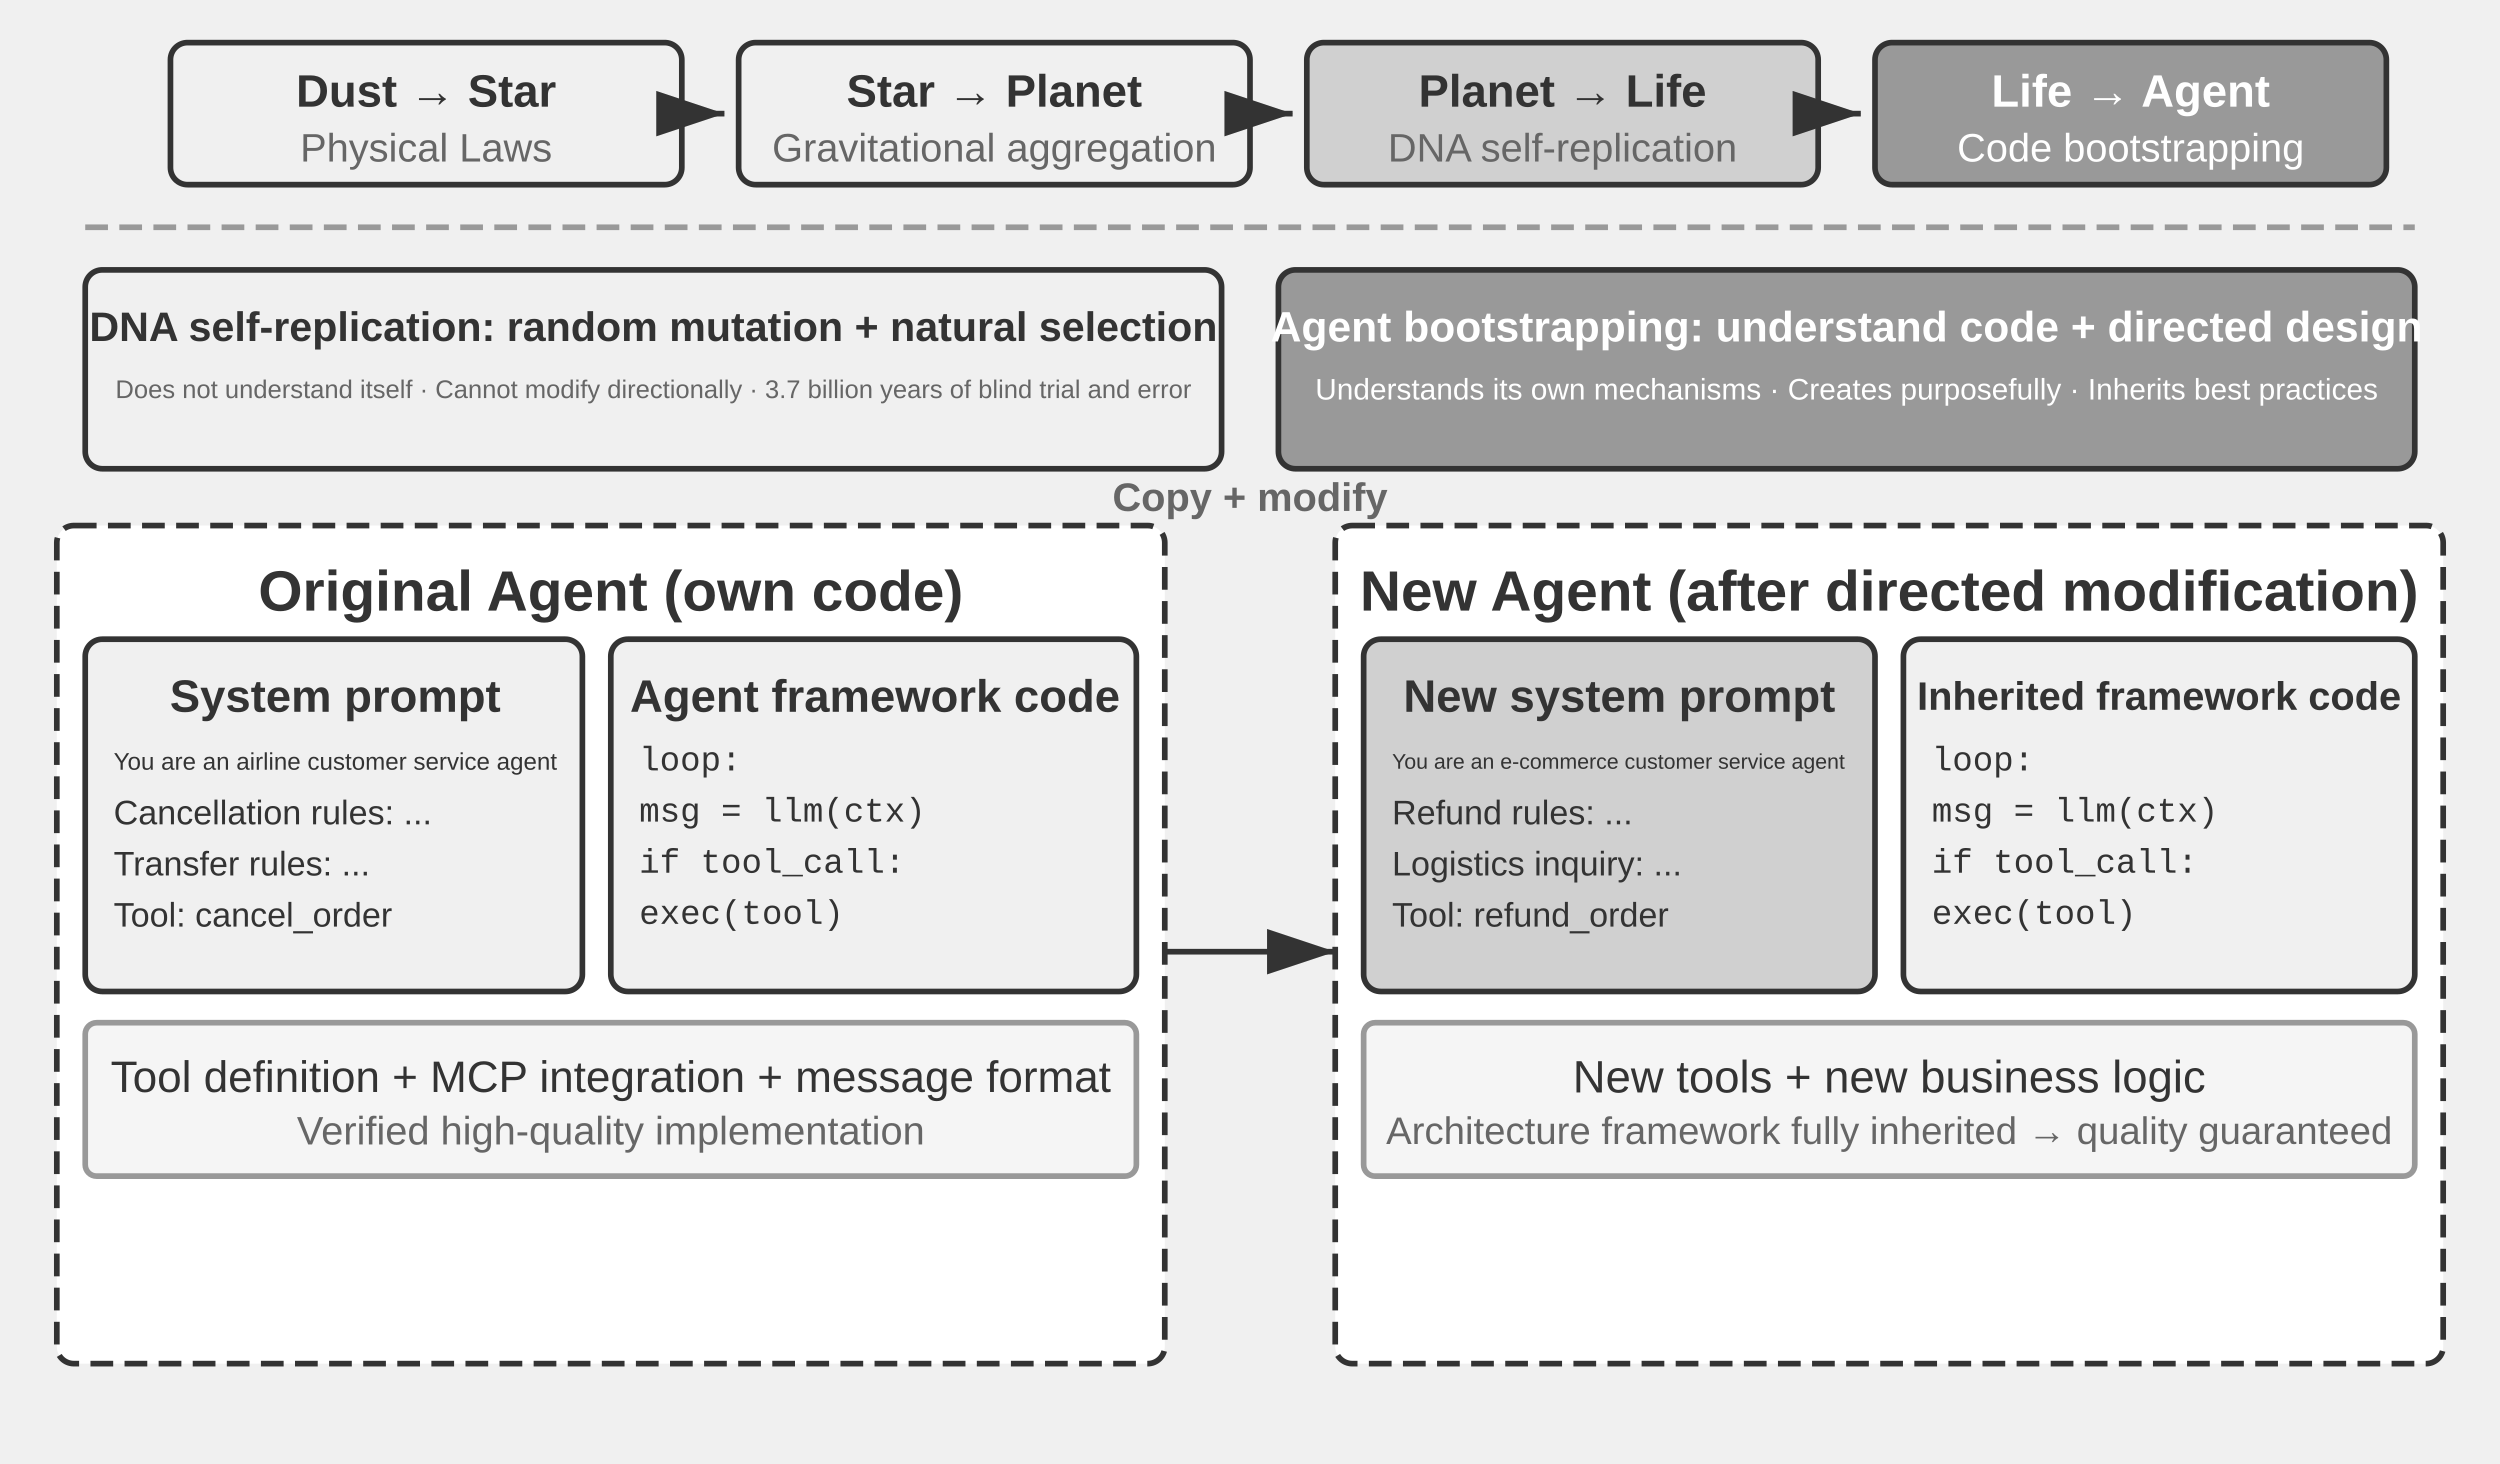
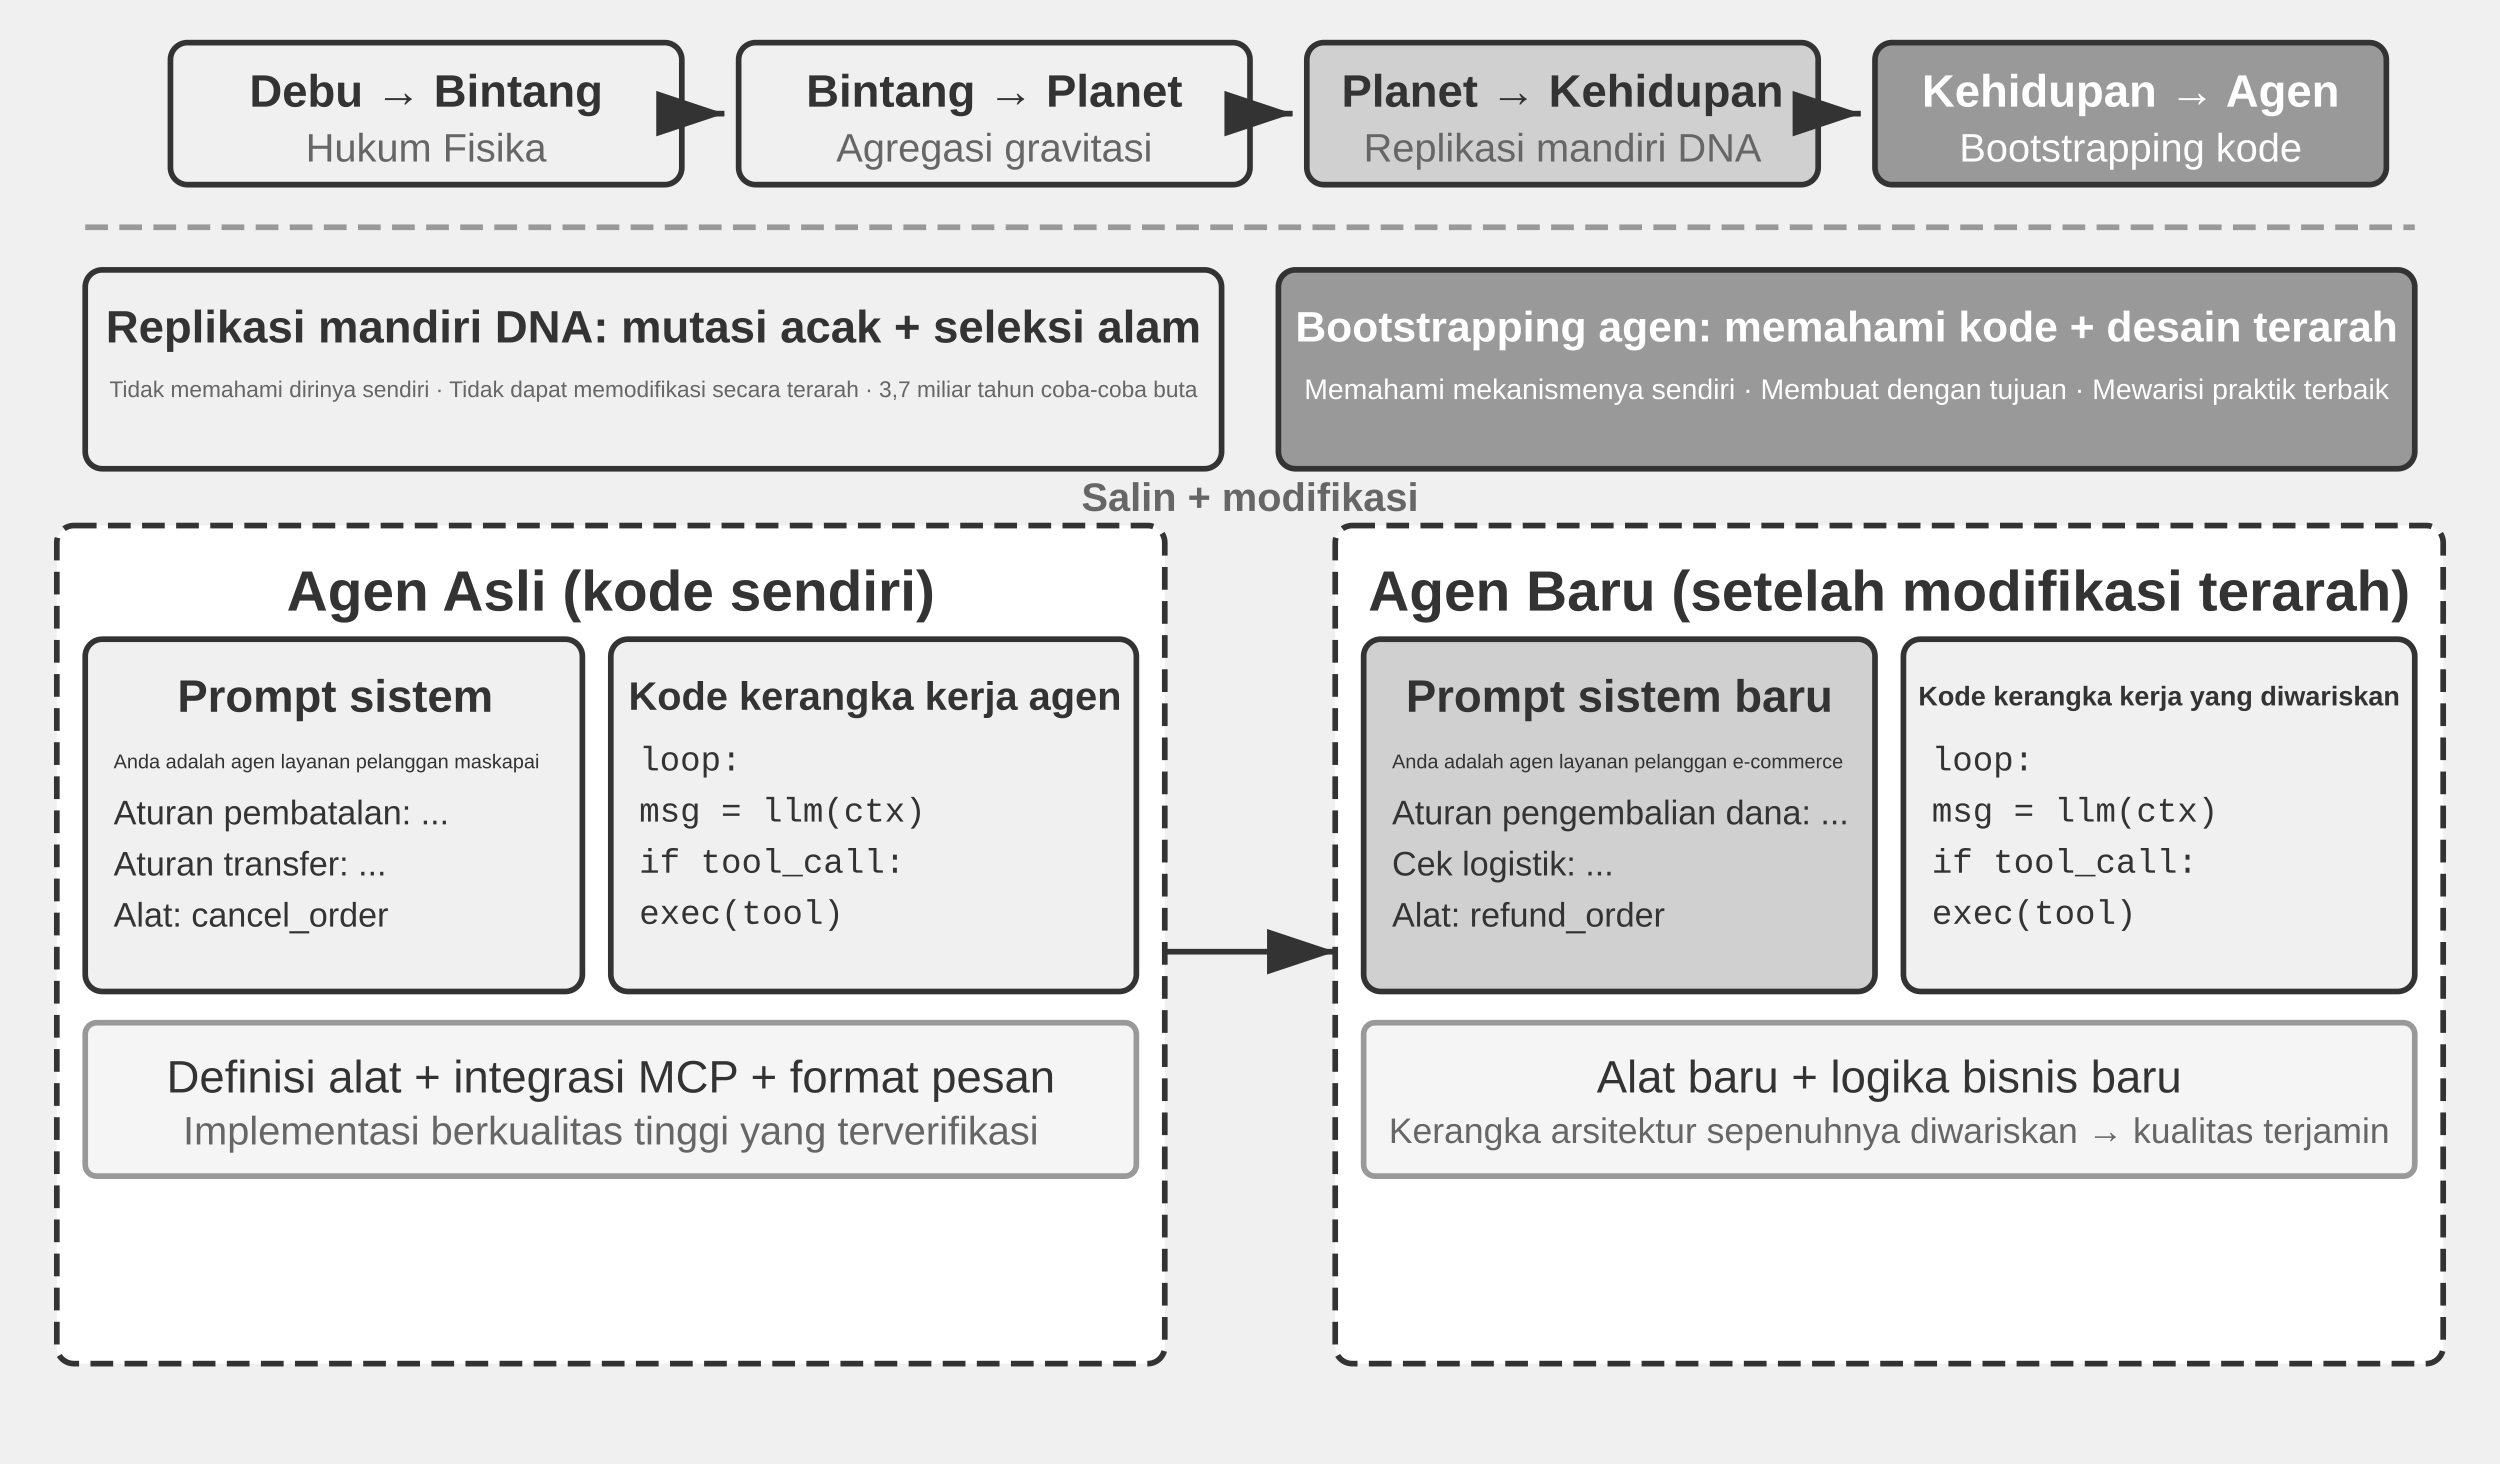
<svg xmlns="http://www.w3.org/2000/svg" viewBox="0 40 880 515" width="880" height="515" style="background:#ffffff">
  <defs>
    <marker id="ah" markerWidth="12" markerHeight="8" refX="12" refY="4" orient="auto">
      <polygon points="0 0, 12 4, 0 8" fill="#333333" />
    </marker>
    <marker id="ah-light" markerWidth="12" markerHeight="8" refX="12" refY="4" orient="auto">
      <polygon points="0 0, 12 4, 0 8" fill="#999999" />
    </marker>
  </defs>
  <rect x="60" y="55" width="180" height="50" rx="6" fill="#f0f0f0" stroke="#333333" stroke-width="2" />
-   <text x="150" y="72" font-family="Arial, 'Helvetica Neue', Helvetica, 'PingFang SC', 'Microsoft YaHei', sans-serif" font-size="16" fill="#333333" text-anchor="middle" dominant-baseline="central" font-weight="bold">Dust → Star</text>
-   <text x="150" y="92" font-family="Arial, 'Helvetica Neue', Helvetica, 'PingFang SC', 'Microsoft YaHei', sans-serif" font-size="14" fill="#666666" text-anchor="middle" dominant-baseline="central" font-weight="normal">Physical Laws</text>
+   <text x="150" y="72" font-family="Arial, 'Helvetica Neue', Helvetica, 'PingFang SC', 'Microsoft YaHei', sans-serif" font-size="16" fill="#333333" text-anchor="middle" dominant-baseline="central" font-weight="bold">Debu → Bintang</text>
+   <text x="150" y="92" font-family="Arial, 'Helvetica Neue', Helvetica, 'PingFang SC', 'Microsoft YaHei', sans-serif" font-size="14" fill="#666666" text-anchor="middle" dominant-baseline="central" font-weight="normal">Hukum Fisika</text>
  <line x1="240" y1="80" x2="255" y2="80" stroke="#333333" stroke-width="2" marker-end="url(#ah)" />
  <rect x="260" y="55" width="180" height="50" rx="6" fill="#f0f0f0" stroke="#333333" stroke-width="2" />
-   <text x="350" y="72" font-family="Arial, 'Helvetica Neue', Helvetica, 'PingFang SC', 'Microsoft YaHei', sans-serif" font-size="16" fill="#333333" text-anchor="middle" dominant-baseline="central" font-weight="bold">Star → Planet</text>
-   <text x="350" y="92" font-family="Arial, 'Helvetica Neue', Helvetica, 'PingFang SC', 'Microsoft YaHei', sans-serif" font-size="14" fill="#666666" text-anchor="middle" dominant-baseline="central" font-weight="normal">Gravitational aggregation</text>
+   <text x="350" y="72" font-family="Arial, 'Helvetica Neue', Helvetica, 'PingFang SC', 'Microsoft YaHei', sans-serif" font-size="16" fill="#333333" text-anchor="middle" dominant-baseline="central" font-weight="bold">Bintang → Planet</text>
+   <text x="350" y="92" font-family="Arial, 'Helvetica Neue', Helvetica, 'PingFang SC', 'Microsoft YaHei', sans-serif" font-size="14" fill="#666666" text-anchor="middle" dominant-baseline="central" font-weight="normal">Agregasi gravitasi</text>
  <line x1="440" y1="80" x2="455" y2="80" stroke="#333333" stroke-width="2" marker-end="url(#ah)" />
  <rect x="460" y="55" width="180" height="50" rx="6" fill="#d0d0d0" stroke="#333333" stroke-width="2" />
-   <text x="550" y="72" font-family="Arial, 'Helvetica Neue', Helvetica, 'PingFang SC', 'Microsoft YaHei', sans-serif" font-size="16" fill="#333333" text-anchor="middle" dominant-baseline="central" font-weight="bold">Planet → Life</text>
-   <text x="550" y="92" font-family="Arial, 'Helvetica Neue', Helvetica, 'PingFang SC', 'Microsoft YaHei', sans-serif" font-size="14" fill="#666666" text-anchor="middle" dominant-baseline="central" font-weight="normal">DNA self-replication</text>
+   <text x="550" y="72" font-family="Arial, 'Helvetica Neue', Helvetica, 'PingFang SC', 'Microsoft YaHei', sans-serif" font-size="16" fill="#333333" text-anchor="middle" dominant-baseline="central" font-weight="bold">Planet → Kehidupan</text>
+   <text x="550" y="92" font-family="Arial, 'Helvetica Neue', Helvetica, 'PingFang SC', 'Microsoft YaHei', sans-serif" font-size="14" fill="#666666" text-anchor="middle" dominant-baseline="central" font-weight="normal">Replikasi mandiri DNA</text>
  <line x1="640" y1="80" x2="655" y2="80" stroke="#333333" stroke-width="2" marker-end="url(#ah)" />
  <rect x="660" y="55" width="180" height="50" rx="6" fill="#999999" stroke="#333333" stroke-width="2" />
-   <text x="750" y="72" font-family="Arial, 'Helvetica Neue', Helvetica, 'PingFang SC', 'Microsoft YaHei', sans-serif" font-size="16" fill="#ffffff" text-anchor="middle" dominant-baseline="central" font-weight="bold">Life → Agent</text>
-   <text x="750" y="92" font-family="Arial, 'Helvetica Neue', Helvetica, 'PingFang SC', 'Microsoft YaHei', sans-serif" font-size="14" fill="#ffffff" text-anchor="middle" dominant-baseline="central" font-weight="normal">Code bootstrapping</text>
+   <text x="750" y="72" font-family="Arial, 'Helvetica Neue', Helvetica, 'PingFang SC', 'Microsoft YaHei', sans-serif" font-size="16" fill="#ffffff" text-anchor="middle" dominant-baseline="central" font-weight="bold">Kehidupan → Agen</text>
+   <text x="750" y="92" font-family="Arial, 'Helvetica Neue', Helvetica, 'PingFang SC', 'Microsoft YaHei', sans-serif" font-size="14" fill="#ffffff" text-anchor="middle" dominant-baseline="central" font-weight="normal">Bootstrapping kode</text>
  <line x1="30" y1="120" x2="850" y2="120" stroke="#999999" stroke-width="2" stroke-dasharray="8,4" />
  <rect x="30" y="135" width="400" height="70" rx="6" fill="#f0f0f0" stroke="#333333" stroke-width="2" />
-   <text x="230" y="155" font-family="Arial, 'Helvetica Neue', Helvetica, 'PingFang SC', 'Microsoft YaHei', sans-serif" font-size="14.5" fill="#333333" text-anchor="middle" dominant-baseline="central" font-weight="bold">DNA self-replication: random mutation + natural selection</text>
-   <text x="230" y="177" font-family="Arial, 'Helvetica Neue', Helvetica, 'PingFang SC', 'Microsoft YaHei', sans-serif" font-size="9" fill="#666666" text-anchor="middle" dominant-baseline="central" font-weight="normal">Does not understand itself · Cannot modify directionally · 3.7 billion years of blind trial and error</text>
+   <text x="230" y="155" font-family="Arial, 'Helvetica Neue', Helvetica, 'PingFang SC', 'Microsoft YaHei', sans-serif" font-size="16" fill="#333333" text-anchor="middle" dominant-baseline="central" font-weight="bold">Replikasi mandiri DNA: mutasi acak + seleksi alam</text>
+   <text x="230" y="177" font-family="Arial, 'Helvetica Neue', Helvetica, 'PingFang SC', 'Microsoft YaHei', sans-serif" font-size="8" fill="#666666" text-anchor="middle" dominant-baseline="central" font-weight="normal">Tidak memahami dirinya sendiri · Tidak dapat memodifikasi secara terarah · 3,7 miliar tahun coba-coba buta</text>
  <rect x="450" y="135" width="400" height="70" rx="6" fill="#999999" stroke="#333333" stroke-width="2" />
-   <text x="650" y="155" font-family="Arial, 'Helvetica Neue', Helvetica, 'PingFang SC', 'Microsoft YaHei', sans-serif" font-size="15" fill="#ffffff" text-anchor="middle" dominant-baseline="central" font-weight="bold">Agent bootstrapping: understand code + directed design</text>
-   <text x="650" y="177" font-family="Arial, 'Helvetica Neue', Helvetica, 'PingFang SC', 'Microsoft YaHei', sans-serif" font-size="10.5" fill="#ffffff" text-anchor="middle" dominant-baseline="central" font-weight="normal">Understands its own mechanisms · Creates purposefully · Inherits best practices</text>
+   <text x="650" y="155" font-family="Arial, 'Helvetica Neue', Helvetica, 'PingFang SC', 'Microsoft YaHei', sans-serif" font-size="15" fill="#ffffff" text-anchor="middle" dominant-baseline="central" font-weight="bold">Bootstrapping agen: memahami kode + desain terarah</text>
+   <text x="650" y="177" font-family="Arial, 'Helvetica Neue', Helvetica, 'PingFang SC', 'Microsoft YaHei', sans-serif" font-size="10" fill="#ffffff" text-anchor="middle" dominant-baseline="central" font-weight="normal">Memahami mekanismenya sendiri · Membuat dengan tujuan · Mewarisi praktik terbaik</text>
  <rect x="20" y="225" width="390" height="295" rx="6" fill="#ffffff" stroke="#333333" stroke-width="2" stroke-dasharray="8,4" />
-   <text x="215" y="248" font-family="Arial, 'Helvetica Neue', Helvetica, 'PingFang SC', 'Microsoft YaHei', sans-serif" font-size="20" fill="#333333" text-anchor="middle" dominant-baseline="central" font-weight="bold">Original Agent (own code)</text>
+   <text x="215" y="248" font-family="Arial, 'Helvetica Neue', Helvetica, 'PingFang SC', 'Microsoft YaHei', sans-serif" font-size="20" fill="#333333" text-anchor="middle" dominant-baseline="central" font-weight="bold">Agen Asli (kode sendiri)</text>
  <rect x="30" y="265" width="175" height="124" rx="6" fill="#f0f0f0" stroke="#333333" stroke-width="2" />
-   <text x="118" y="285" font-family="Arial, 'Helvetica Neue', Helvetica, 'PingFang SC', 'Microsoft YaHei', sans-serif" font-size="16" fill="#333333" text-anchor="middle" dominant-baseline="central" font-weight="bold">System prompt</text>
-   <text x="40" y="308" font-family="Arial, 'Helvetica Neue', Helvetica, 'PingFang SC', 'Microsoft YaHei', sans-serif" font-size="8.5" fill="#333333" text-anchor="start" dominant-baseline="central" font-weight="normal">You are an airline customer service agent</text>
-   <text x="40" y="326" font-family="Arial, 'Helvetica Neue', Helvetica, 'PingFang SC', 'Microsoft YaHei', sans-serif" font-size="12" fill="#333333" text-anchor="start" dominant-baseline="central" font-weight="normal">Cancellation rules: ...</text>
-   <text x="40" y="344" font-family="Arial, 'Helvetica Neue', Helvetica, 'PingFang SC', 'Microsoft YaHei', sans-serif" font-size="12" fill="#333333" text-anchor="start" dominant-baseline="central" font-weight="normal">Transfer rules: ...</text>
-   <text x="40" y="362" font-family="Arial, 'Helvetica Neue', Helvetica, 'PingFang SC', 'Microsoft YaHei', sans-serif" font-size="12" fill="#333333" text-anchor="start" dominant-baseline="central" font-weight="normal">Tool: cancel_order</text>
+   <text x="118" y="285" font-family="Arial, 'Helvetica Neue', Helvetica, 'PingFang SC', 'Microsoft YaHei', sans-serif" font-size="16" fill="#333333" text-anchor="middle" dominant-baseline="central" font-weight="bold">Prompt sistem</text>
+   <text x="40" y="308" font-family="Arial, 'Helvetica Neue', Helvetica, 'PingFang SC', 'Microsoft YaHei', sans-serif" font-size="7" fill="#333333" text-anchor="start" dominant-baseline="central" font-weight="normal">Anda adalah agen layanan pelanggan maskapai</text>
+   <text x="40" y="326" font-family="Arial, 'Helvetica Neue', Helvetica, 'PingFang SC', 'Microsoft YaHei', sans-serif" font-size="12" fill="#333333" text-anchor="start" dominant-baseline="central" font-weight="normal">Aturan pembatalan: ...</text>
+   <text x="40" y="344" font-family="Arial, 'Helvetica Neue', Helvetica, 'PingFang SC', 'Microsoft YaHei', sans-serif" font-size="12" fill="#333333" text-anchor="start" dominant-baseline="central" font-weight="normal">Aturan transfer: ...</text>
+   <text x="40" y="362" font-family="Arial, 'Helvetica Neue', Helvetica, 'PingFang SC', 'Microsoft YaHei', sans-serif" font-size="12" fill="#333333" text-anchor="start" dominant-baseline="central" font-weight="normal">Alat: cancel_order</text>
  <rect x="215" y="265" width="185" height="124" rx="6" fill="#f0f0f0" stroke="#333333" stroke-width="2" />
-   <text x="308" y="285" font-family="Arial, 'Helvetica Neue', Helvetica, 'PingFang SC', 'Microsoft YaHei', sans-serif" font-size="16" fill="#333333" text-anchor="middle" dominant-baseline="central" font-weight="bold">Agent framework code</text>
+   <text x="308" y="285" font-family="Arial, 'Helvetica Neue', Helvetica, 'PingFang SC', 'Microsoft YaHei', sans-serif" font-size="14" fill="#333333" text-anchor="middle" dominant-baseline="central" font-weight="bold">Kode kerangka kerja agen</text>
  <text x="225" y="308" font-family="'Courier New', Courier, monospace" font-size="12" fill="#333333" text-anchor="start" dominant-baseline="central">loop:</text>
  <text x="225" y="326" font-family="'Courier New', Courier, monospace" font-size="12" fill="#333333" text-anchor="start" dominant-baseline="central">  msg = llm(ctx)</text>
  <text x="225" y="344" font-family="'Courier New', Courier, monospace" font-size="12" fill="#333333" text-anchor="start" dominant-baseline="central">  if tool_call:</text>
  <text x="225" y="362" font-family="'Courier New', Courier, monospace" font-size="12" fill="#333333" text-anchor="start" dominant-baseline="central">    exec(tool)</text>
  <rect x="30" y="400" width="370" height="54" rx="4" fill="#f5f5f5" stroke="#999999" stroke-width="2" />
-   <text x="215" y="419" font-family="Arial, 'Helvetica Neue', Helvetica, 'PingFang SC', 'Microsoft YaHei', sans-serif" font-size="15.5" fill="#333333" text-anchor="middle" dominant-baseline="central" font-weight="normal">Tool definition + MCP integration + message format</text>
-   <text x="215" y="438" font-family="Arial, 'Helvetica Neue', Helvetica, 'PingFang SC', 'Microsoft YaHei', sans-serif" font-size="14" fill="#666666" text-anchor="middle" dominant-baseline="central" font-weight="normal">Verified high-quality implementation</text>
-   <text x="440" y="215" font-family="Arial, 'Helvetica Neue', Helvetica, 'PingFang SC', 'Microsoft YaHei', sans-serif" font-size="14" fill="#666666" text-anchor="middle" dominant-baseline="central" font-weight="bold">Copy + modify</text>
+   <text x="215" y="419" font-family="Arial, 'Helvetica Neue', Helvetica, 'PingFang SC', 'Microsoft YaHei', sans-serif" font-size="16" fill="#333333" text-anchor="middle" dominant-baseline="central" font-weight="normal">Definisi alat + integrasi MCP + format pesan</text>
+   <text x="215" y="438" font-family="Arial, 'Helvetica Neue', Helvetica, 'PingFang SC', 'Microsoft YaHei', sans-serif" font-size="14" fill="#666666" text-anchor="middle" dominant-baseline="central" font-weight="normal">Implementasi berkualitas tinggi yang terverifikasi</text>
+   <text x="440" y="215" font-family="Arial, 'Helvetica Neue', Helvetica, 'PingFang SC', 'Microsoft YaHei', sans-serif" font-size="14" fill="#666666" text-anchor="middle" dominant-baseline="central" font-weight="bold">Salin + modifikasi</text>
  <line x1="410" y1="375" x2="470" y2="375" stroke="#333333" stroke-width="2" marker-end="url(#ah)" />
  <rect x="470" y="225" width="390" height="295" rx="6" fill="#ffffff" stroke="#333333" stroke-width="2" stroke-dasharray="8,4" />
-   <text x="665" y="248" font-family="Arial, 'Helvetica Neue', Helvetica, 'PingFang SC', 'Microsoft YaHei', sans-serif" font-size="20" fill="#333333" text-anchor="middle" dominant-baseline="central" font-weight="bold">New Agent (after directed modification)</text>
+   <text x="665" y="248" font-family="Arial, 'Helvetica Neue', Helvetica, 'PingFang SC', 'Microsoft YaHei', sans-serif" font-size="20" fill="#333333" text-anchor="middle" dominant-baseline="central" font-weight="bold">Agen Baru (setelah modifikasi terarah)</text>
  <rect x="480" y="265" width="180" height="124" rx="6" fill="#d0d0d0" stroke="#333333" stroke-width="2" />
-   <text x="570" y="285" font-family="Arial, 'Helvetica Neue', Helvetica, 'PingFang SC', 'Microsoft YaHei', sans-serif" font-size="16" fill="#333333" text-anchor="middle" dominant-baseline="central" font-weight="bold">New system prompt</text>
-   <text x="490" y="308" font-family="Arial, 'Helvetica Neue', Helvetica, 'PingFang SC', 'Microsoft YaHei', sans-serif" font-size="7.5" fill="#333333" text-anchor="start" dominant-baseline="central" font-weight="normal">You are an e-commerce customer service agent</text>
-   <text x="490" y="326" font-family="Arial, 'Helvetica Neue', Helvetica, 'PingFang SC', 'Microsoft YaHei', sans-serif" font-size="12" fill="#333333" text-anchor="start" dominant-baseline="central" font-weight="normal">Refund rules: ...</text>
-   <text x="490" y="344" font-family="Arial, 'Helvetica Neue', Helvetica, 'PingFang SC', 'Microsoft YaHei', sans-serif" font-size="12" fill="#333333" text-anchor="start" dominant-baseline="central" font-weight="normal">Logistics inquiry: ...</text>
-   <text x="490" y="362" font-family="Arial, 'Helvetica Neue', Helvetica, 'PingFang SC', 'Microsoft YaHei', sans-serif" font-size="12" fill="#333333" text-anchor="start" dominant-baseline="central" font-weight="normal">Tool: refund_order</text>
+   <text x="570" y="285" font-family="Arial, 'Helvetica Neue', Helvetica, 'PingFang SC', 'Microsoft YaHei', sans-serif" font-size="16" fill="#333333" text-anchor="middle" dominant-baseline="central" font-weight="bold">Prompt sistem baru</text>
+   <text x="490" y="308" font-family="Arial, 'Helvetica Neue', Helvetica, 'PingFang SC', 'Microsoft YaHei', sans-serif" font-size="7" fill="#333333" text-anchor="start" dominant-baseline="central" font-weight="normal">Anda adalah agen layanan pelanggan e-commerce</text>
+   <text x="490" y="326" font-family="Arial, 'Helvetica Neue', Helvetica, 'PingFang SC', 'Microsoft YaHei', sans-serif" font-size="12" fill="#333333" text-anchor="start" dominant-baseline="central" font-weight="normal">Aturan pengembalian dana: ...</text>
+   <text x="490" y="344" font-family="Arial, 'Helvetica Neue', Helvetica, 'PingFang SC', 'Microsoft YaHei', sans-serif" font-size="12" fill="#333333" text-anchor="start" dominant-baseline="central" font-weight="normal">Cek logistik: ...</text>
+   <text x="490" y="362" font-family="Arial, 'Helvetica Neue', Helvetica, 'PingFang SC', 'Microsoft YaHei', sans-serif" font-size="12" fill="#333333" text-anchor="start" dominant-baseline="central" font-weight="normal">Alat: refund_order</text>
  <rect x="670" y="265" width="180" height="124" rx="6" fill="#f0f0f0" stroke="#333333" stroke-width="2" />
-   <text x="760" y="285" font-family="Arial, 'Helvetica Neue', Helvetica, 'PingFang SC', 'Microsoft YaHei', sans-serif" font-size="14" fill="#333333" text-anchor="middle" dominant-baseline="central" font-weight="bold">Inherited framework code</text>
+   <text x="760" y="285" font-family="Arial, 'Helvetica Neue', Helvetica, 'PingFang SC', 'Microsoft YaHei', sans-serif" font-size="9.5" fill="#333333" text-anchor="middle" dominant-baseline="central" font-weight="bold">Kode kerangka kerja yang diwariskan</text>
  <text x="680" y="308" font-family="'Courier New', Courier, monospace" font-size="12" fill="#333333" text-anchor="start" dominant-baseline="central">loop:</text>
  <text x="680" y="326" font-family="'Courier New', Courier, monospace" font-size="12" fill="#333333" text-anchor="start" dominant-baseline="central">  msg = llm(ctx)</text>
  <text x="680" y="344" font-family="'Courier New', Courier, monospace" font-size="12" fill="#333333" text-anchor="start" dominant-baseline="central">  if tool_call:</text>
  <text x="680" y="362" font-family="'Courier New', Courier, monospace" font-size="12" fill="#333333" text-anchor="start" dominant-baseline="central">    exec(tool)</text>
  <rect x="480" y="400" width="370" height="54" rx="4" fill="#f5f5f5" stroke="#999999" stroke-width="2" />
-   <text x="665" y="419" font-family="Arial, 'Helvetica Neue', Helvetica, 'PingFang SC', 'Microsoft YaHei', sans-serif" font-size="16" fill="#333333" text-anchor="middle" dominant-baseline="central" font-weight="normal">New tools + new business logic</text>
-   <text x="665" y="438" font-family="Arial, 'Helvetica Neue', Helvetica, 'PingFang SC', 'Microsoft YaHei', sans-serif" font-size="13.5" fill="#666666" text-anchor="middle" dominant-baseline="central" font-weight="normal">Architecture framework fully inherited → quality guaranteed</text>
+   <text x="665" y="419" font-family="Arial, 'Helvetica Neue', Helvetica, 'PingFang SC', 'Microsoft YaHei', sans-serif" font-size="16" fill="#333333" text-anchor="middle" dominant-baseline="central" font-weight="normal">Alat baru + logika bisnis baru</text>
+   <text x="665" y="438" font-family="Arial, 'Helvetica Neue', Helvetica, 'PingFang SC', 'Microsoft YaHei', sans-serif" font-size="12.5" fill="#666666" text-anchor="middle" dominant-baseline="central" font-weight="normal">Kerangka arsitektur sepenuhnya diwariskan → kualitas terjamin</text>
</svg>
